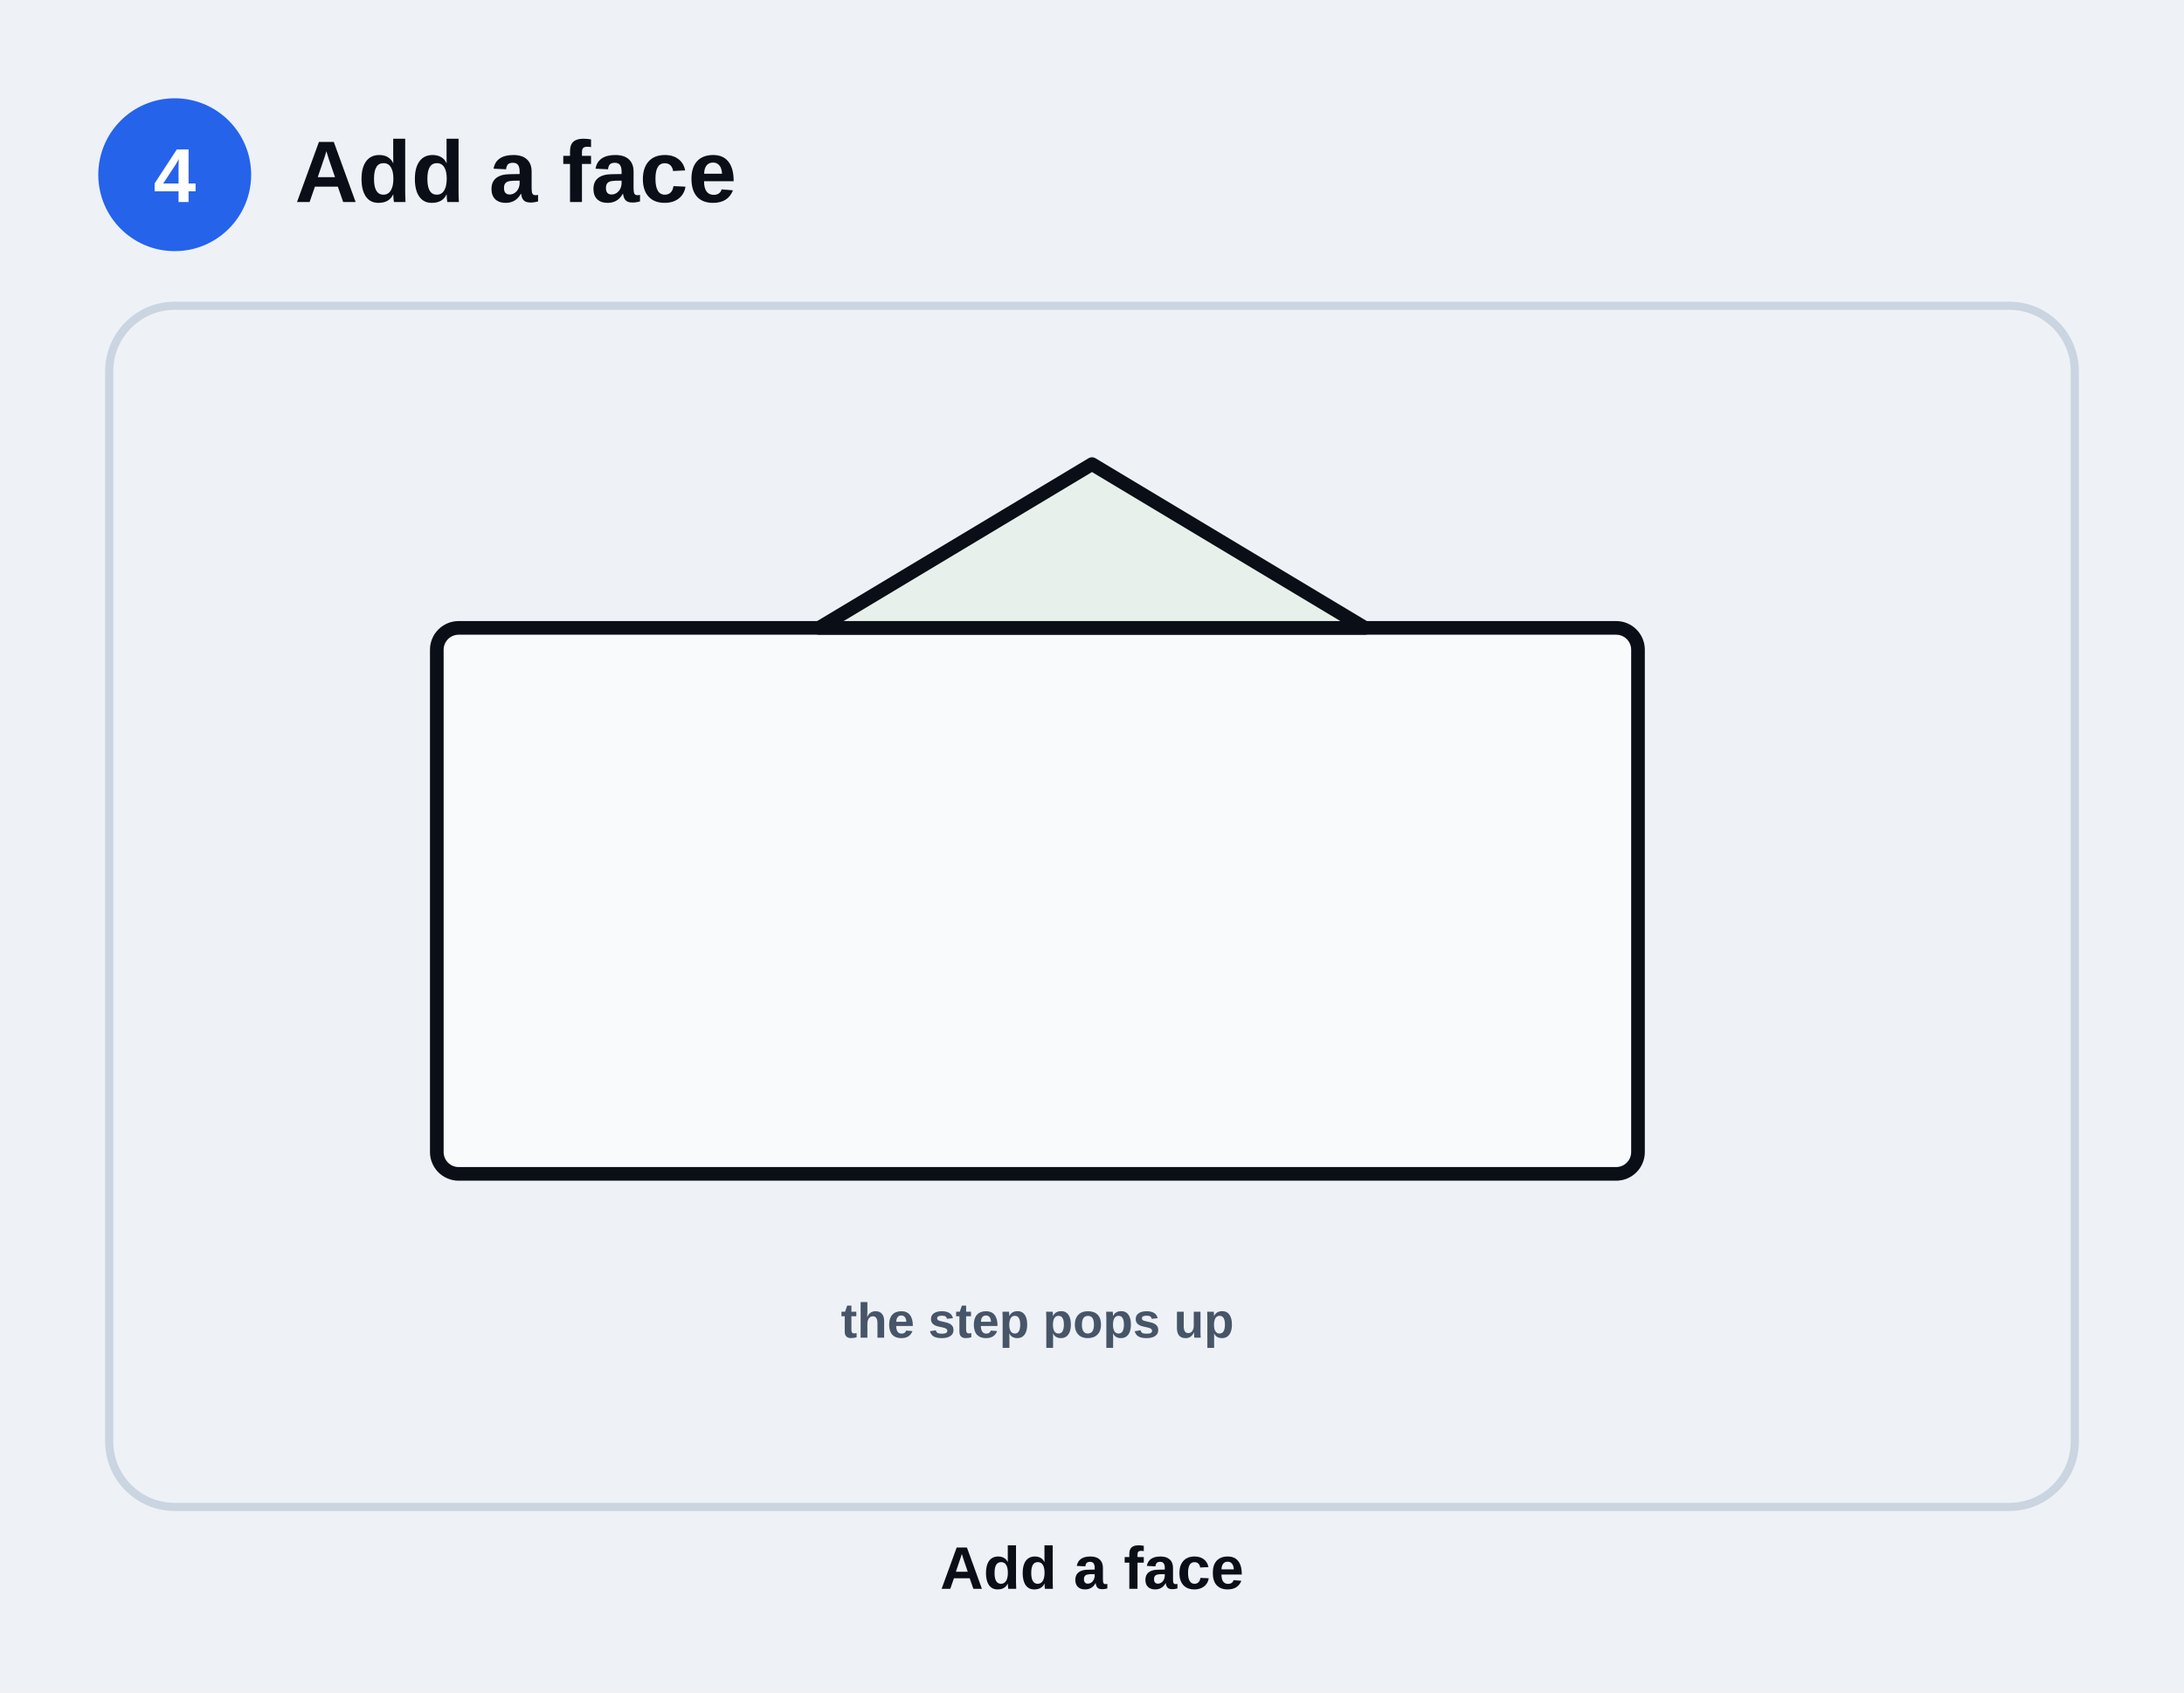
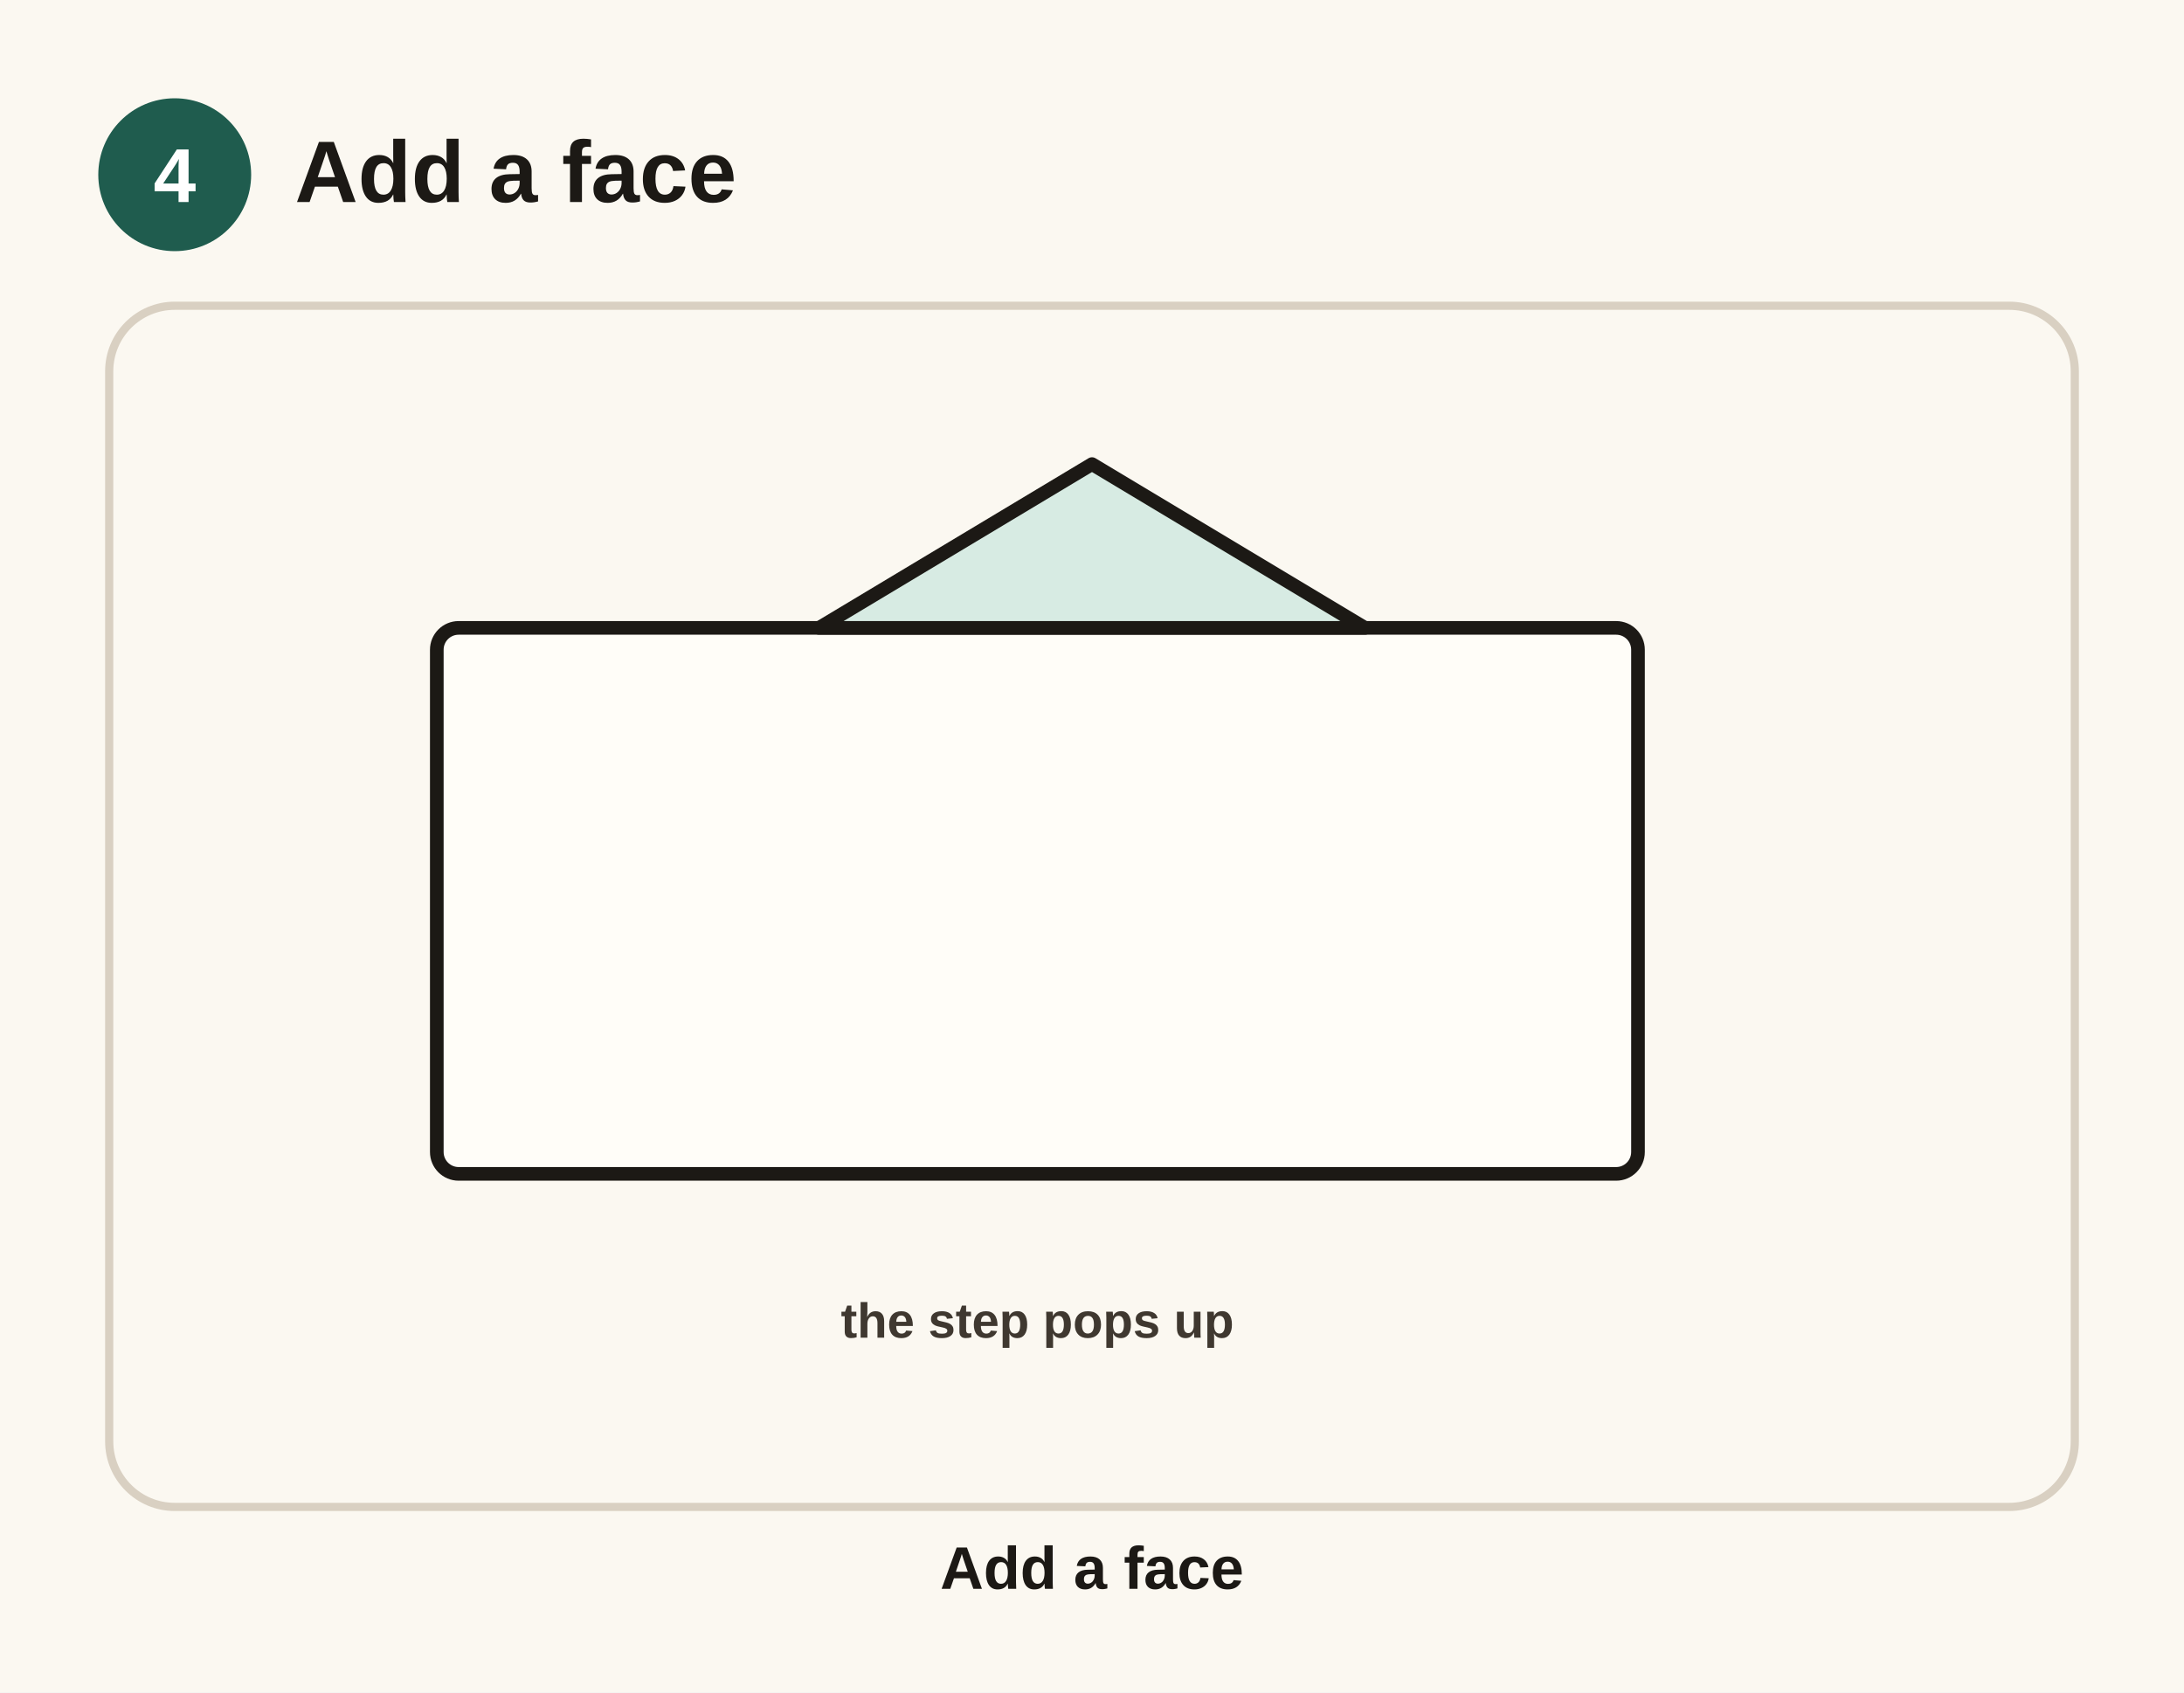
<svg xmlns="http://www.w3.org/2000/svg" width="800" height="620" viewBox="0 0 800 620" role="img">
  <defs>
    <marker id="arrow" viewBox="0 0 10 10" refX="8" refY="5" markerWidth="8" markerHeight="8" orient="auto-start-reverse">
-       <path d="M 0 0 L 10 5 L 0 10 z" fill="#2563EB" />
+       <path d="M 0 0 L 10 5 L 0 10 z" fill="#1f5c4e" />
    </marker>
  </defs>
-   <rect width="800" height="620" fill="#EEF2F7" />
-   <circle cx="64" cy="64" r="28" fill="#2563EB" />
+   <rect width="800" height="620" fill="#fbf8f1" />
+   <circle cx="64" cy="64" r="28" fill="#1f5c4e" />
  <text x="64" y="74" text-anchor="middle" font-size="28" font-family="Arial,Helvetica,sans-serif" font-weight="700" fill="#FFFFFF">4</text>
-   <text x="108" y="74" font-size="32" font-family="Arial,Helvetica,sans-serif" font-weight="700" fill="#0A0E17">Add a face</text>
-   <rect x="40" y="112" width="720" height="440" rx="24" fill="#EEF2F7" stroke="#CBD5E1" stroke-width="3" />
+   <text x="108" y="74" font-size="32" font-family="Arial,Helvetica,sans-serif" font-weight="700" fill="#1c1915">Add a face</text>
+   <rect x="40" y="112" width="720" height="440" rx="24" fill="#fbf8f1" stroke="#d9d0c2" stroke-width="3" />
  <g transform="translate(80,150)">
-     <rect x="80" y="80" width="440" height="200" rx="8" fill="#F8FAFC" stroke="#0A0E17" stroke-width="5" />
-     <polygon points="220,80 320,20 420,80" fill="#E7F0EA" stroke="#0A0E17" stroke-width="5" stroke-linejoin="round" />
-     <line x1="220" y1="80" x2="420" y2="80" stroke="#0A0E17" stroke-width="4" stroke-dasharray="12 9" stroke-linecap="round" />
-     <text x="300" y="340" text-anchor="middle" font-size="18" font-family="Arial,Helvetica,sans-serif" font-weight="600" fill="#475569">the step pops up</text>
+     <rect x="80" y="80" width="440" height="200" rx="8" fill="#fffdf8" stroke="#1c1915" stroke-width="5" />
+     <polygon points="220,80 320,20 420,80" fill="#d7ebe3" stroke="#1c1915" stroke-width="5" stroke-linejoin="round" />
+     <line x1="220" y1="80" x2="420" y2="80" stroke="#1c1915" stroke-width="4" stroke-dasharray="12 9" stroke-linecap="round" />
+     <text x="300" y="340" text-anchor="middle" font-size="18" font-family="Arial,Helvetica,sans-serif" font-weight="600" fill="#3f3830">the step pops up</text>
  </g>
-   <text x="400" y="582" text-anchor="middle" font-size="22" font-family="Arial,Helvetica,sans-serif" font-weight="700" fill="#0A0E17">Add a face</text>
+   <text x="400" y="582" text-anchor="middle" font-size="22" font-family="Arial,Helvetica,sans-serif" font-weight="700" fill="#1c1915">Add a face</text>
</svg>
